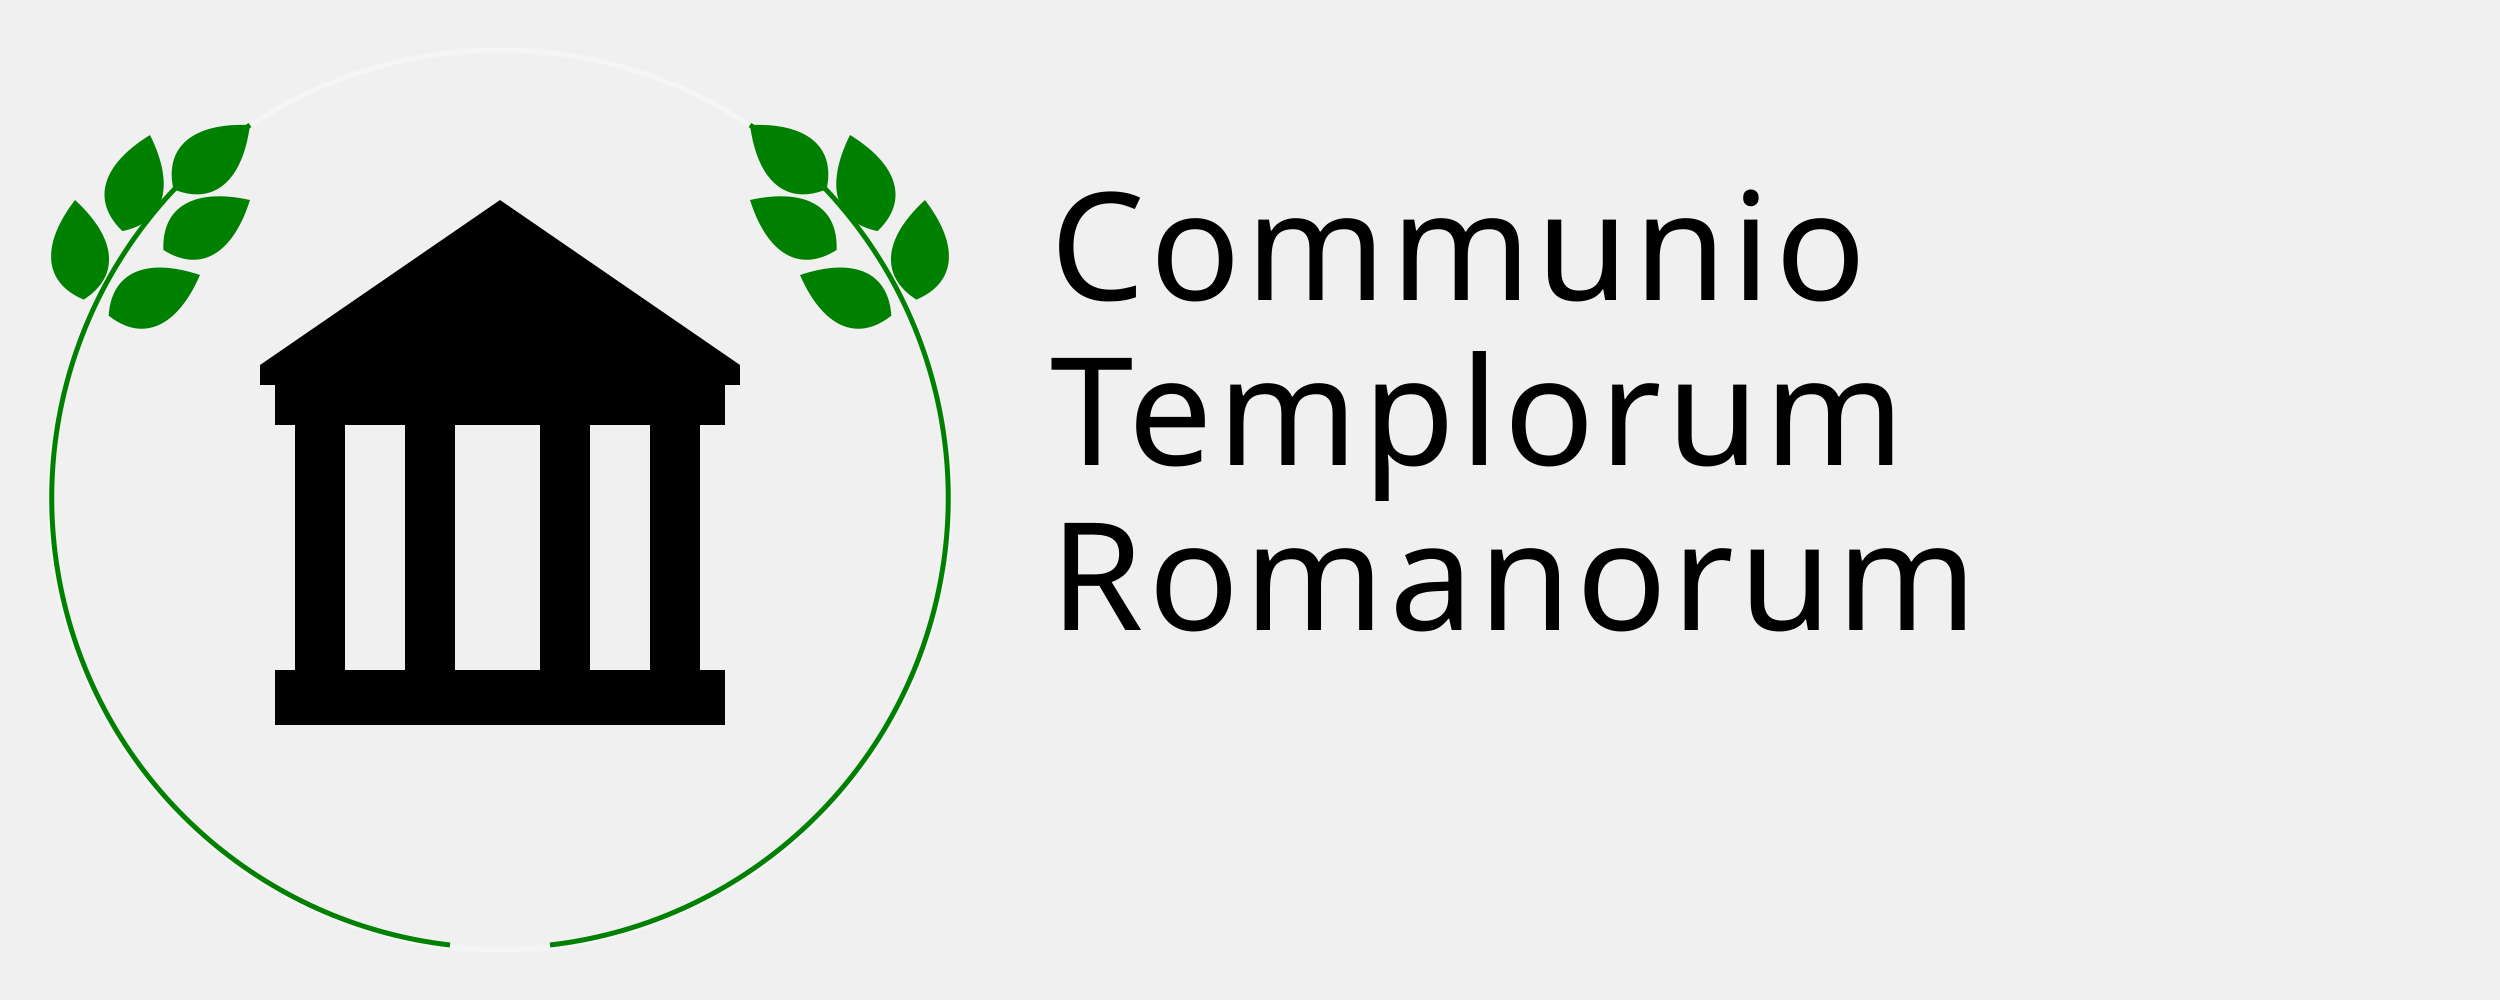
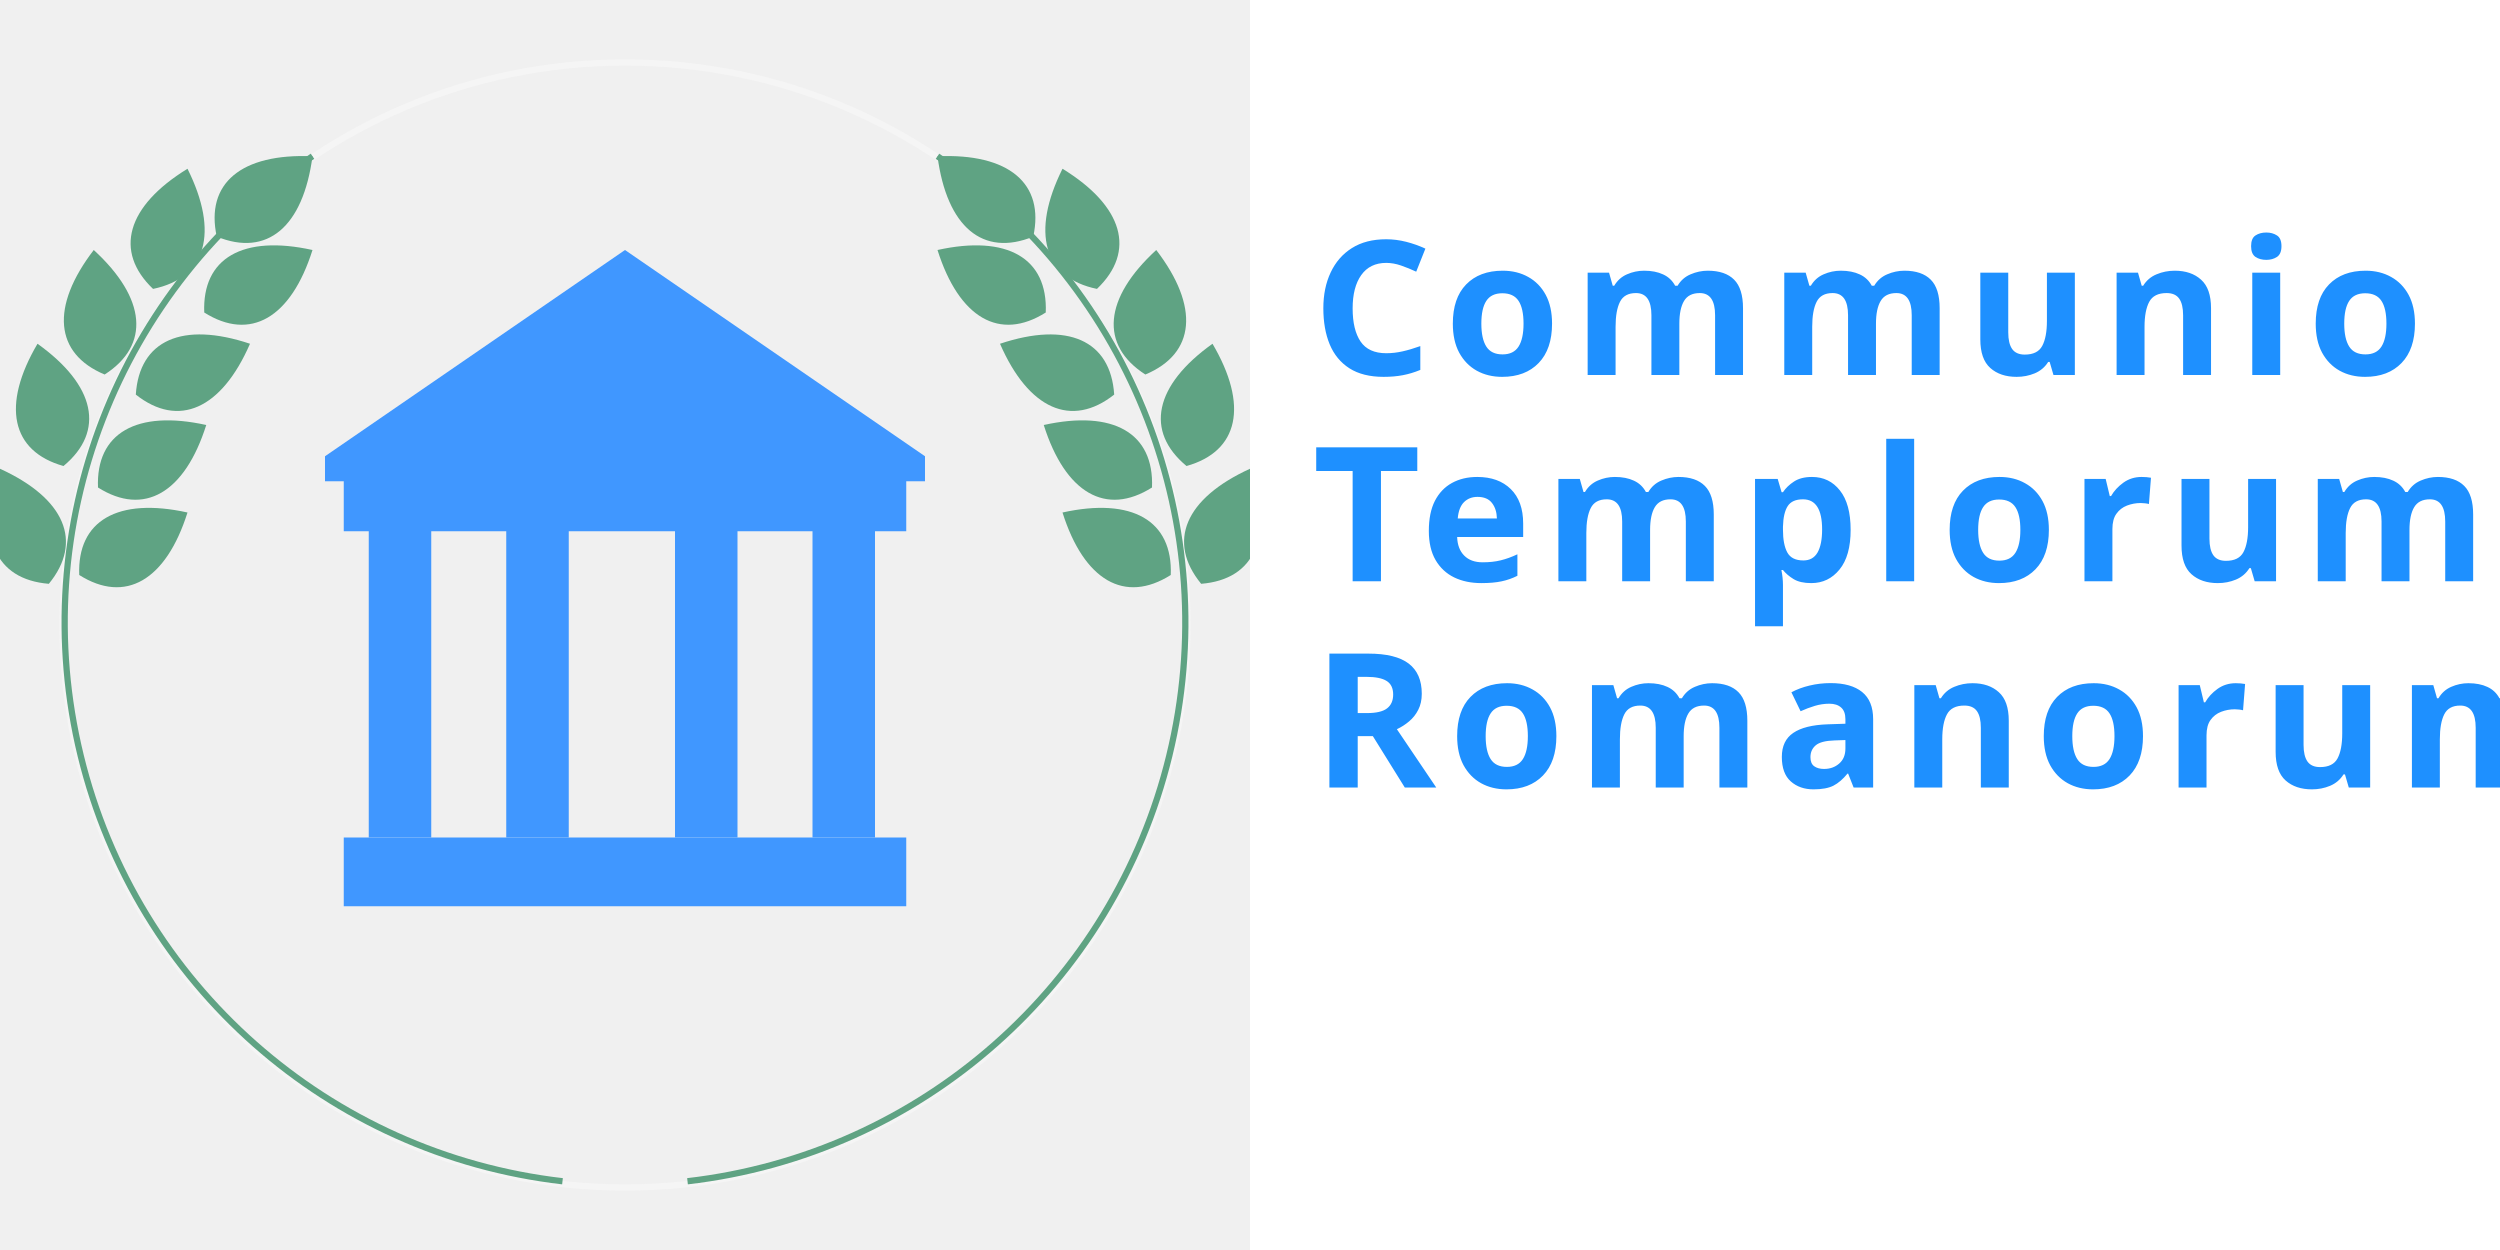
- <svg xmlns="http://www.w3.org/2000/svg" xmlns:xlink="http://www.w3.org/1999/xlink" version="1.1" width="500" height="200">
+ <svg xmlns="http://www.w3.org/2000/svg" xmlns:xlink="http://www.w3.org/1999/xlink" version="1.1" width="400" height="200">
  <circle cx="100" cy="100" r="90" fill="none" stroke="whitesmoke" />
  <defs>
    <g id="leaf">
      <path d="M 0,0 a 50,20 -19 0 0 0,20 a 50,20 19 0 0 0,-20" />
    </g>
    <g id="branch">
-       <path d="M50,25 a 90,90 0 0 0 40,164" fill="none" stroke="green" />
-       <use x="0" y="0" xlink:href="#leaf" fill="green" transform="translate(50,25) rotate(50)" />
-       <use x="0" y="0" xlink:href="#leaf" fill="green" transform="translate(50,40) rotate(60)" />
-       <use x="0" y="0" xlink:href="#leaf" fill="green" transform="translate(30,27) rotate(16)" />
-       <use x="0" y="0" xlink:href="#leaf" fill="green" transform="translate(15,40) rotate(-5)" />
-       <use x="0" y="0" xlink:href="#leaf" fill="green" transform="translate(40,55) rotate(66)" />
+       <path d="M50,25 a 90,90 0 0 0 40,164" fill="none" stroke="#5FA383" />
+       <g fill="#5FA383">
+         <use x="0" y="0" xlink:href="#leaf" transform="translate(50,25) rotate(50)" />
+         <use x="0" y="0" xlink:href="#leaf" transform="translate(30,27) rotate(16)" />
+         <use x="0" y="0" xlink:href="#leaf" transform="translate(15,40) rotate(-5)" />
+         <use x="0" y="0" xlink:href="#leaf" transform="translate(6,55) rotate(-12)" />
+         <use x="0" y="0" xlink:href="#leaf" transform="translate(0,75) rotate(-23)" />
+         <use x="0" y="0" xlink:href="#leaf" transform="translate(50,40) rotate(60)" />
+         <use x="0" y="0" xlink:href="#leaf" transform="translate(40,55) rotate(66)" />
+         <use x="0" y="0" xlink:href="#leaf" transform="translate(33,68) rotate(60)" />
+         <use x="0" y="0" xlink:href="#leaf" transform="translate(30,82) rotate(60)" />
+       </g>
    </g>
  </defs>
-   <g transform="translate(50, 40)">
+   <g transform="translate(50, 40)" fill="#4097ff">
+     <g>
+       <path d="M 9,44 h 10 v 50 h -10 Z" />
+       <path d="M 9,44 h 10 v 50 h -10 Z" transform="translate(22, 0)" />
+       <path d="M 9,44 h 10 v 50 h -10 Z" transform="translate(49, 0)" />
+       <path d="M 9,44 h 10 v 50 h -10 Z" transform="translate(71, 0)" />
+     </g>
+     <path d="M 5,34 H 95 v 11 H 5 Z" transform="translate(0, 60)" />
+     <path d="M 5,34 H 95 v 11 H 5 Z" />
    <path d="M 50,0 L 98,33 98,37 H 2 L 2,33 Z" />
-     <path d="M 5,34 H 95 v 11 H 5 Z" />
-     <path d="M 9,44 h 10 v 50 h -10 Z" />
-     <path d="M 9,44 h 10 v 50 h -10 Z" transform="translate(22, 0)" />
-     <path d="M 9,44 h 10 v 50 h -10 Z" transform="translate(49, 0)" />
-     <path d="M 9,44 h 10 v 50 h -10 Z" transform="translate(71, 0)" />
-     <path d="M 5,34 H 95 v 11 H 5 Z" transform="translate(0, 60)" />
  </g>
  <use x="0" y="0" xlink:href="#branch" />
  <use x="0" y="0" xlink:href="#branch" transform="translate(200,0) scale(-1,1)" />
-   <g transform="translate(210,60)" style="  font-family: Trebuchet MS;  font-size: 30px;  letter-spacing: 1px; ">
+   <rect x="200" width="1000" y="0" height="1000" fill="white" />
+   <g transform="translate(210,60)" style="  font-family: Trebuchet MS;  font-size: 30px;  letter-spacing: 2px;  fill: dodgerblue;  font-weight: bold;  text-shadow: black 2px 1px; ">
    <text>Communio</text>
    <text dy="1.1em">Templorum</text>
    <text dy="2.2em">Romanorum</text>
  </g>
</svg>
